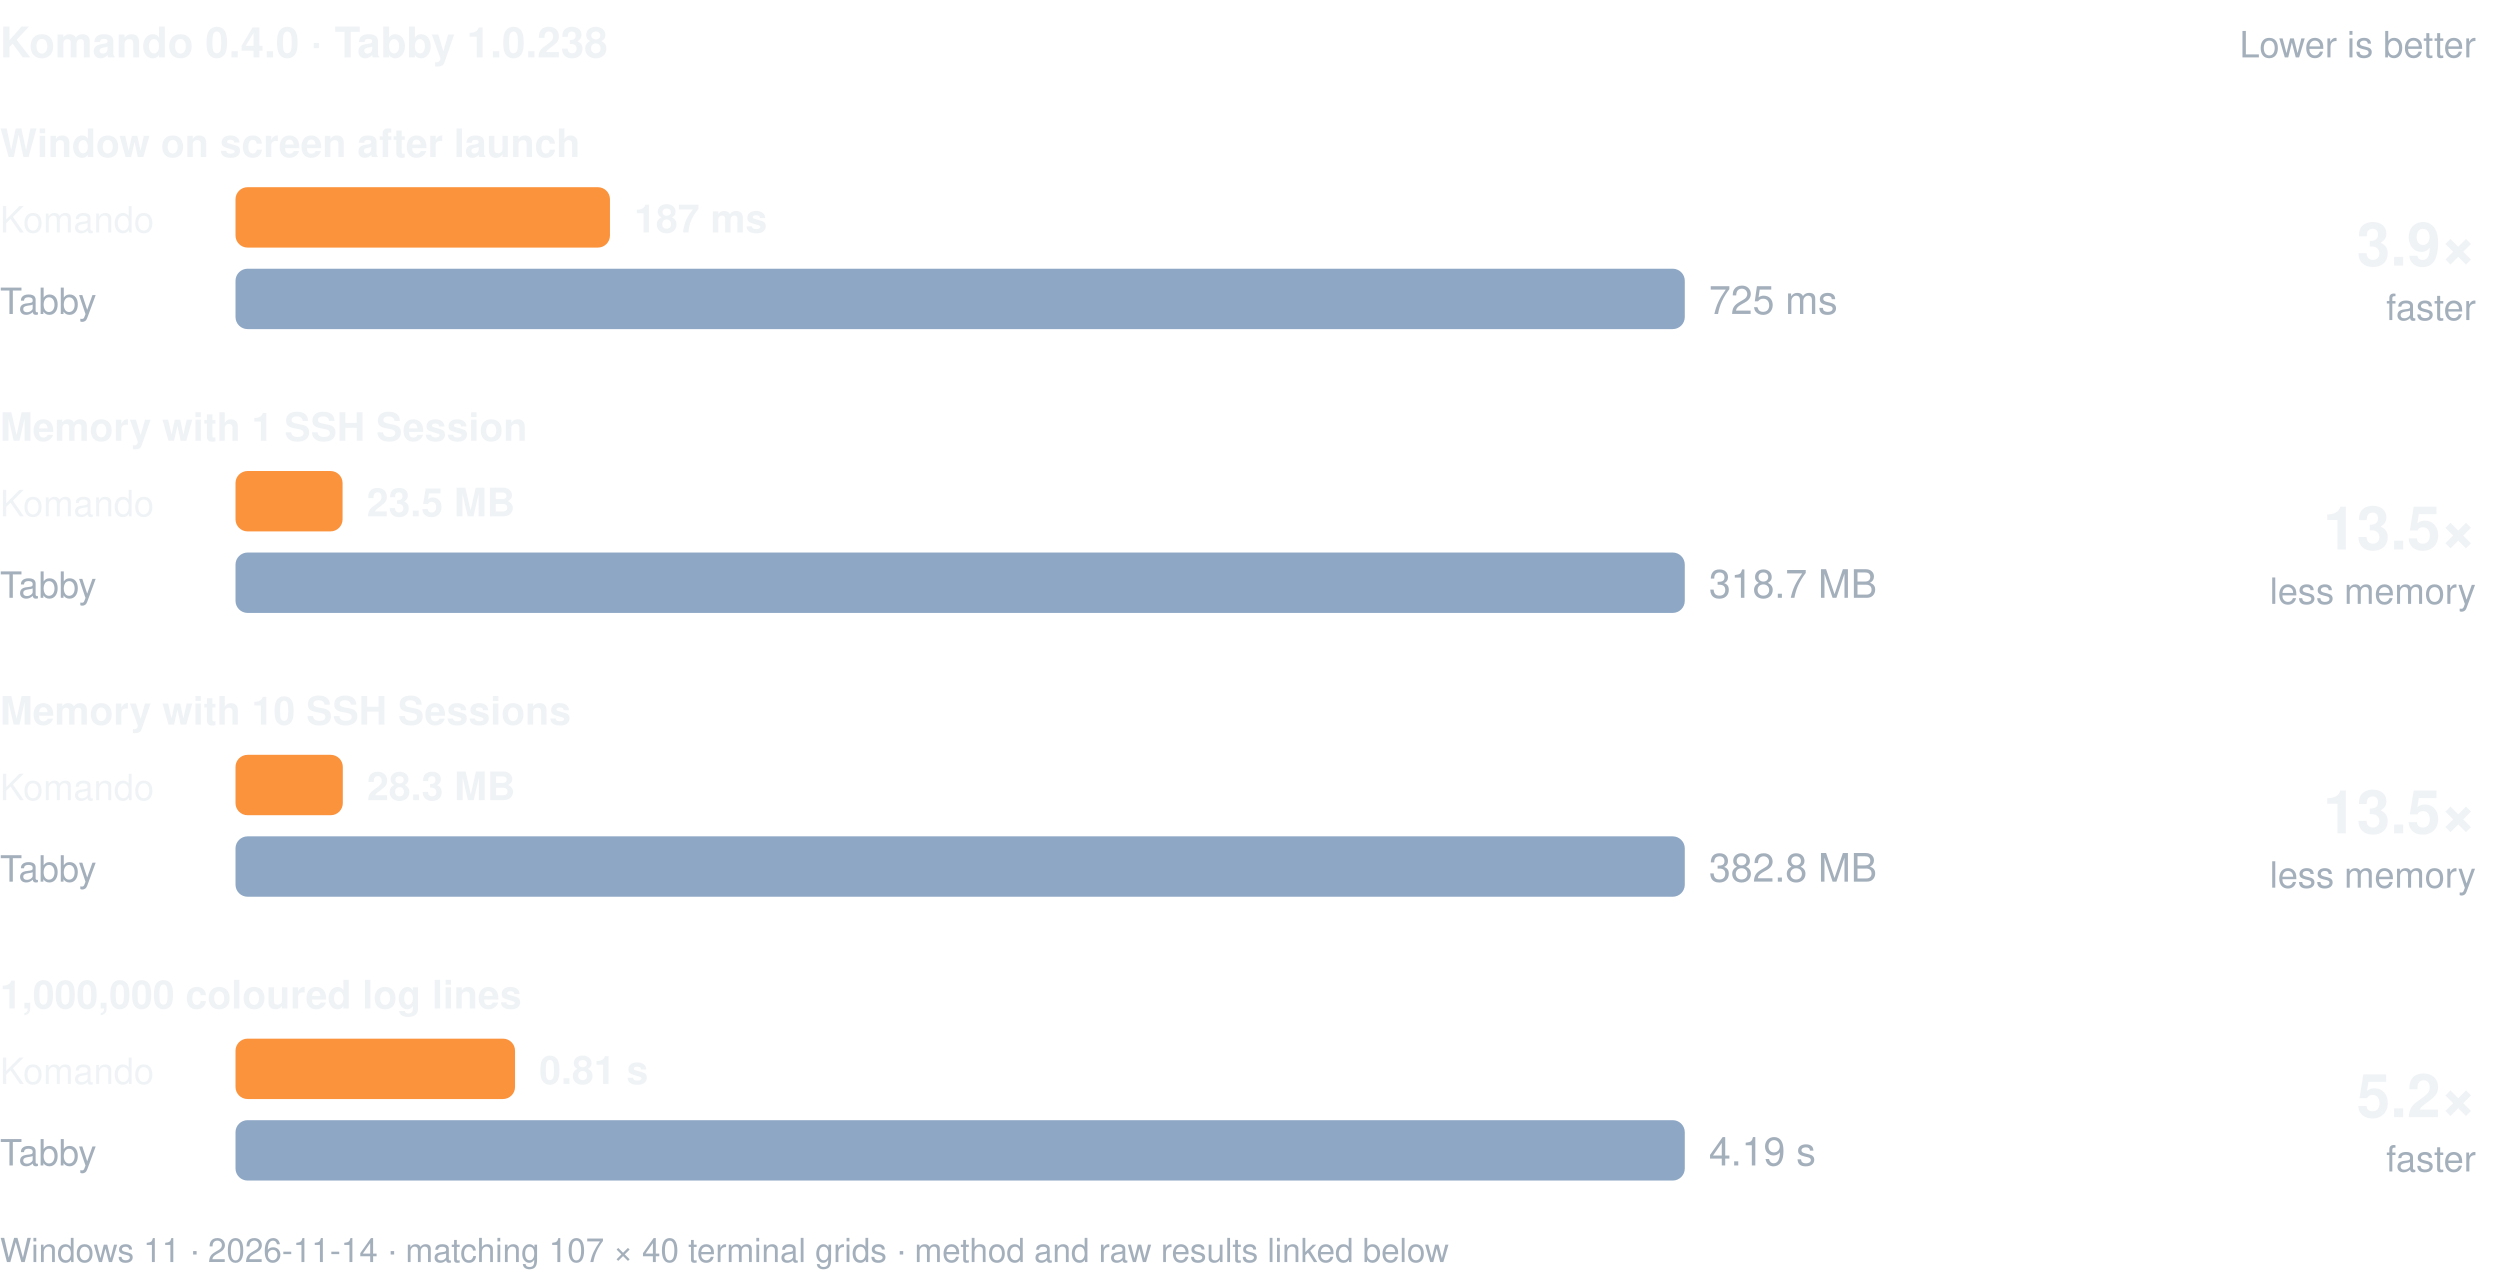
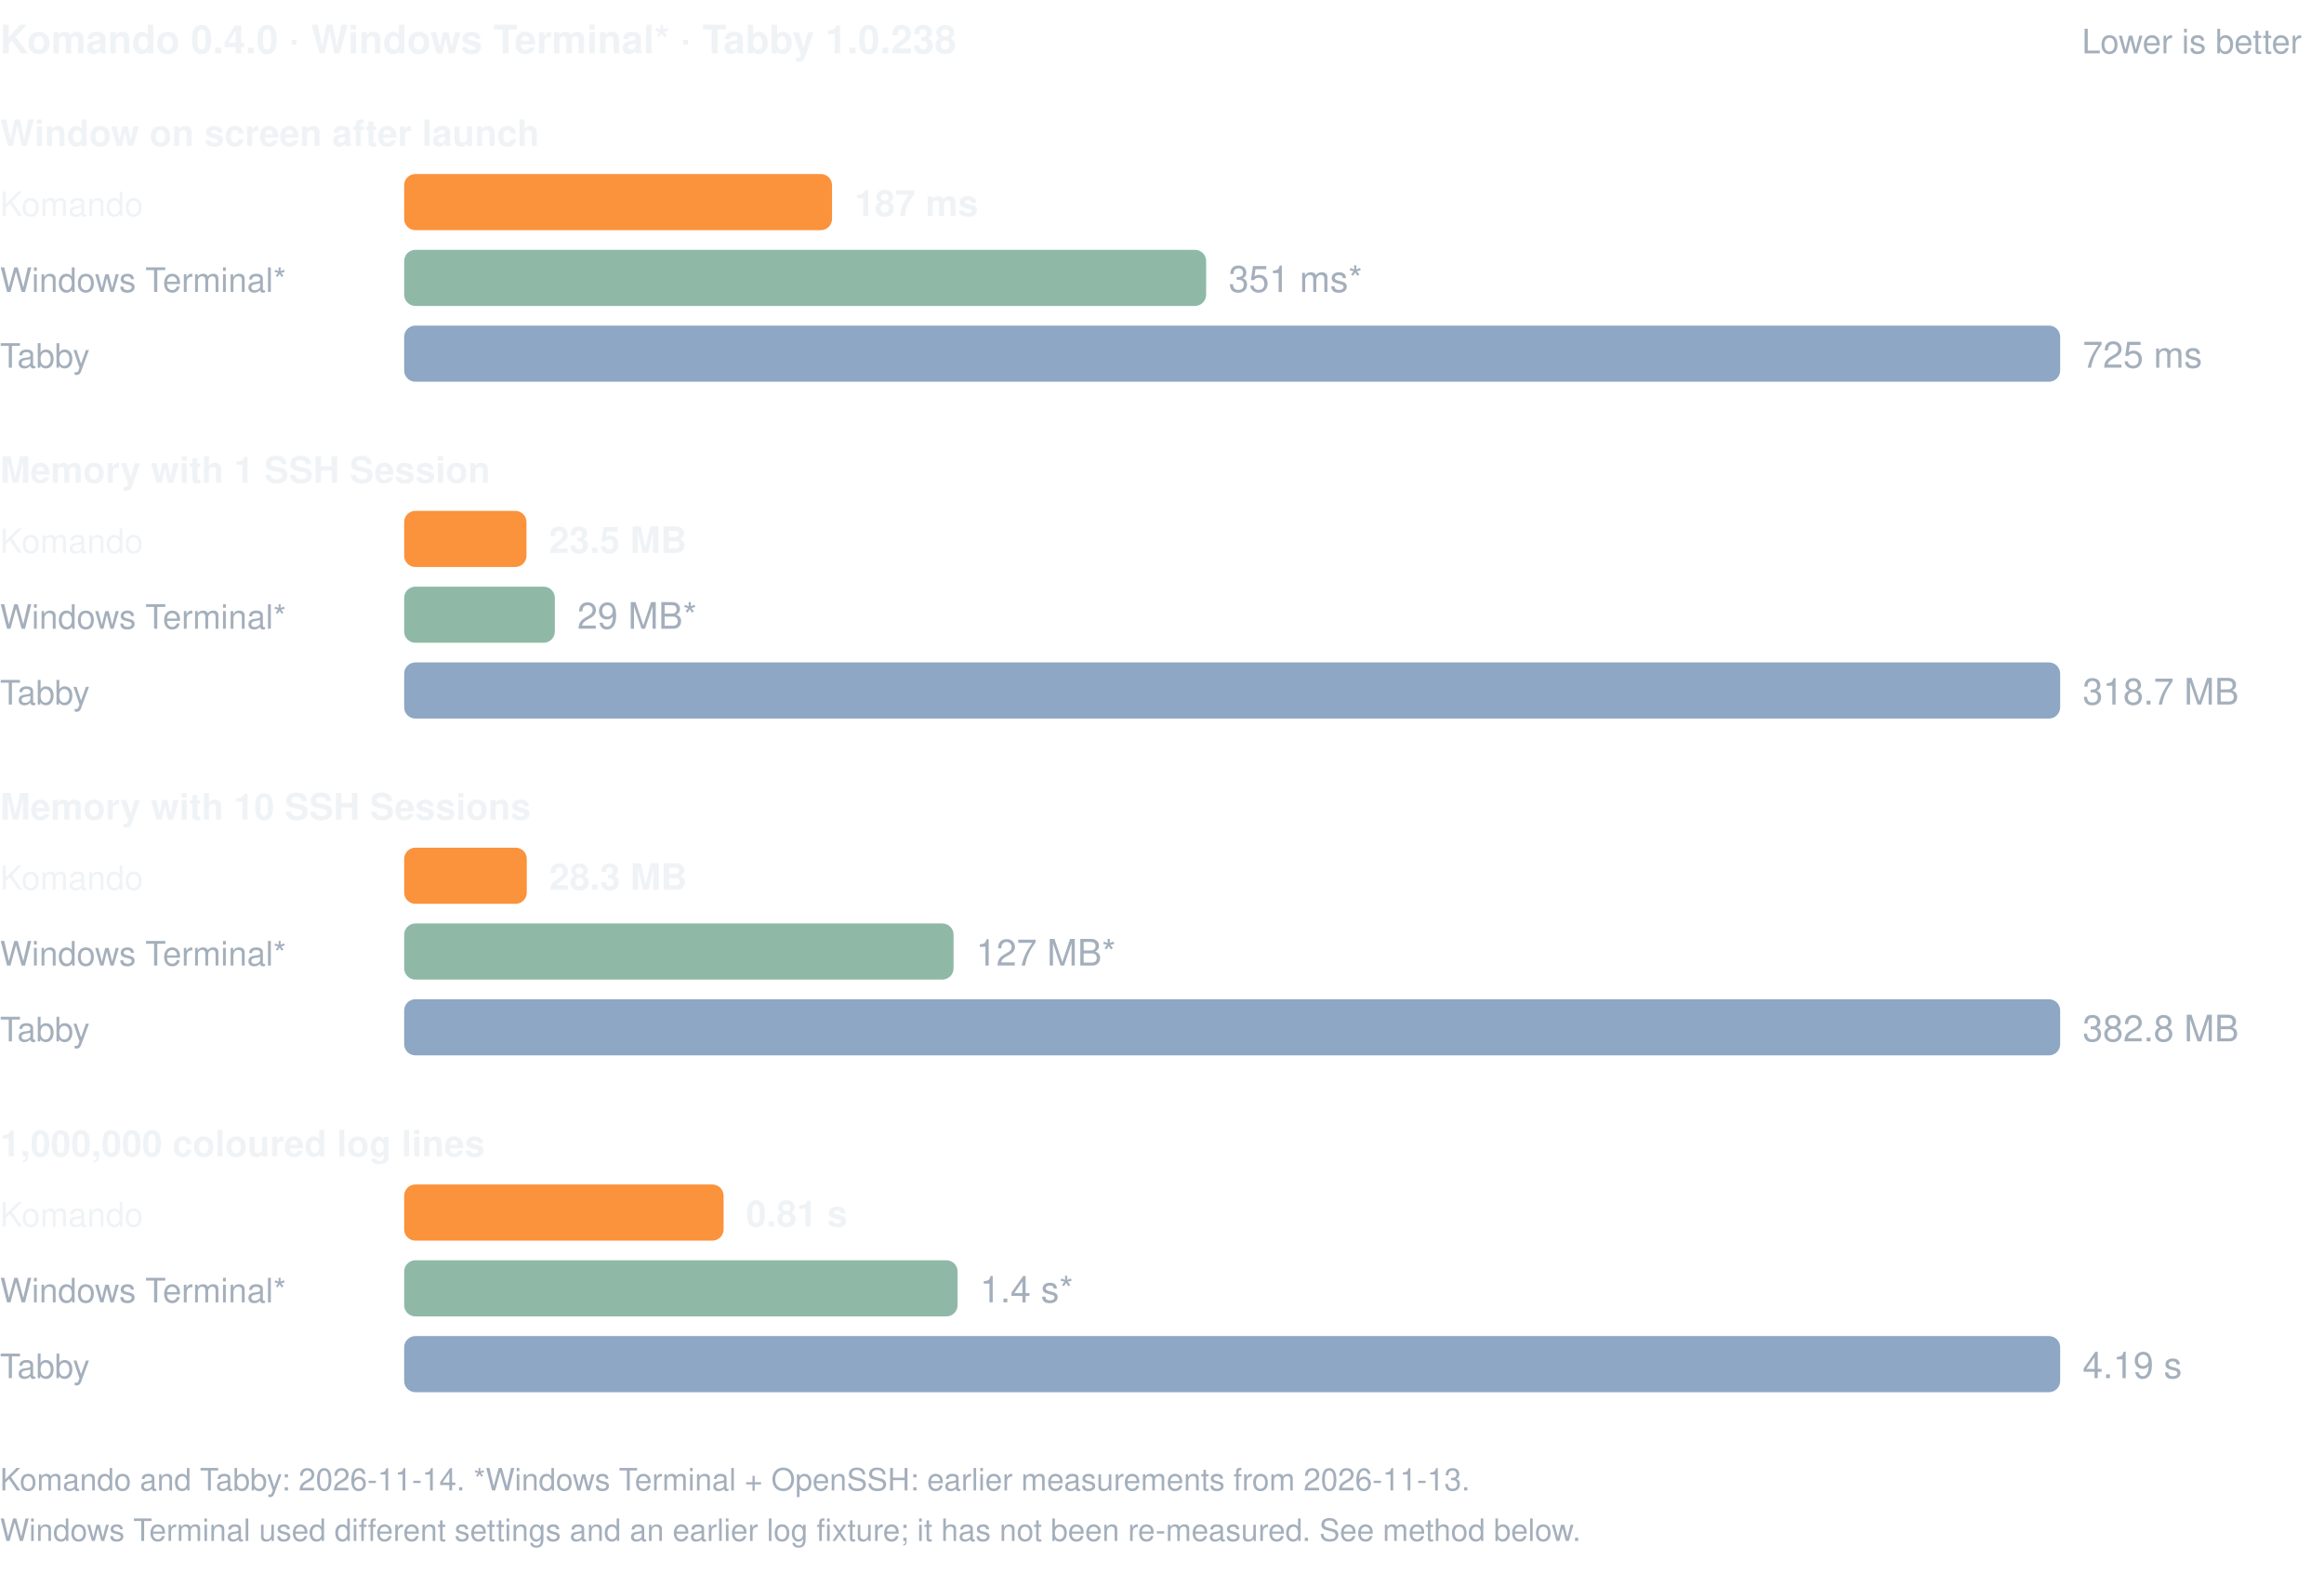
- <svg xmlns="http://www.w3.org/2000/svg" viewBox="0 0 828 426" width="828" height="426" font-family="-apple-system, BlinkMacSystemFont, Segoe UI, Helvetica, Arial, sans-serif" role="img" aria-labelledby="title desc">
-   <text x="0" y="19" fill="#f0f3f6" font-size="14" font-weight="600">Komando 0.4.0 · Tabby 1.0.238</text>
+ <svg xmlns="http://www.w3.org/2000/svg" viewBox="0 0 828 560" width="828" height="560" font-family="-apple-system, BlinkMacSystemFont, Segoe UI, Helvetica, Arial, sans-serif" role="img" aria-labelledby="title desc">
+   <text x="0" y="19" fill="#f0f3f6" font-size="14" font-weight="600">Komando 0.4.0 · Windows Terminal* · Tabby 1.0.238</text>
  <text x="820" y="19" text-anchor="end" fill="#a4afbc" font-size="12">Lower is better</text>
  <text x="0" y="52" fill="#f0f3f6" font-size="13" font-weight="600">Window on screen after launch</text>
-   <text x="820" y="88" text-anchor="end" fill="#f0f3f6" font-size="20" font-weight="700">3.9×</text>
-   <text x="820" y="106" text-anchor="end" fill="#a4afbc" font-size="12">faster</text>
  <text x="0" y="77" fill="#f0f3f6" font-size="12">Komando</text>
-   <rect x="78" y="62" width="124.02" height="20" rx="4" fill="#fb923c" />
-   <text x="210.02" y="77" fill="#f0f3f6" font-size="13" font-weight="700">187 ms</text>
-   <text x="0" y="104" fill="#a4afbc" font-size="12">Tabby</text>
-   <rect x="78" y="89" width="480.00" height="20" rx="4" fill="#8da7c5" />
-   <text x="566.00" y="104" fill="#a4afbc" font-size="13" font-weight="400">725 ms</text>
-   <text x="0" y="146" fill="#f0f3f6" font-size="13" font-weight="600">Memory with 1 SSH Session</text>
-   <text x="820" y="182" text-anchor="end" fill="#f0f3f6" font-size="20" font-weight="700">13.5×</text>
-   <text x="820" y="200" text-anchor="end" fill="#a4afbc" font-size="12">less memory</text>
-   <text x="0" y="171" fill="#f0f3f6" font-size="12">Komando</text>
-   <rect x="78" y="156" width="35.46" height="20" rx="4" fill="#fb923c" />
-   <text x="121.46" y="171" fill="#f0f3f6" font-size="13" font-weight="700">23.5 MB</text>
-   <text x="0" y="198" fill="#a4afbc" font-size="12">Tabby</text>
-   <rect x="78" y="183" width="480.00" height="20" rx="4" fill="#8da7c5" />
-   <text x="566.00" y="198" fill="#a4afbc" font-size="13" font-weight="400">318.7 MB</text>
-   <text x="0" y="240" fill="#f0f3f6" font-size="13" font-weight="600">Memory with 10 SSH Sessions</text>
-   <text x="820" y="276" text-anchor="end" fill="#f0f3f6" font-size="20" font-weight="700">13.5×</text>
-   <text x="820" y="294" text-anchor="end" fill="#a4afbc" font-size="12">less memory</text>
-   <text x="0" y="265" fill="#f0f3f6" font-size="12">Komando</text>
-   <rect x="78" y="250" width="35.54" height="20" rx="4" fill="#fb923c" />
-   <text x="121.54" y="265" fill="#f0f3f6" font-size="13" font-weight="700">28.3 MB</text>
-   <text x="0" y="292" fill="#a4afbc" font-size="12">Tabby</text>
-   <rect x="78" y="277" width="480.00" height="20" rx="4" fill="#8da7c5" />
-   <text x="566.00" y="292" fill="#a4afbc" font-size="13" font-weight="400">382.8 MB</text>
-   <text x="0" y="334" fill="#f0f3f6" font-size="13" font-weight="600">1,000,000 coloured log lines</text>
-   <text x="820" y="370" text-anchor="end" fill="#f0f3f6" font-size="20" font-weight="700">5.2×</text>
-   <text x="820" y="388" text-anchor="end" fill="#a4afbc" font-size="12">faster</text>
-   <text x="0" y="359" fill="#f0f3f6" font-size="12">Komando</text>
-   <rect x="78" y="344" width="92.58" height="20" rx="4" fill="#fb923c" />
-   <text x="178.58" y="359" fill="#f0f3f6" font-size="13" font-weight="700">0.81 s</text>
-   <text x="0" y="386" fill="#a4afbc" font-size="12">Tabby</text>
-   <rect x="78" y="371" width="480.00" height="20" rx="4" fill="#8da7c5" />
-   <text x="566.00" y="386" fill="#a4afbc" font-size="13" font-weight="400">4.19 s</text>
-   <text x="0" y="418" fill="#a4afbc" font-size="11">Windows 11 · 2026-11-14 · matching 107 × 40 terminal grids · method and raw results linked below</text>
+   <rect x="144" y="62" width="152.44" height="20" rx="4" fill="#fb923c" />
+   <text x="304.44" y="77" fill="#f0f3f6" font-size="13" font-weight="700">187 ms</text>
+   <text x="0" y="104" fill="#a4afbc" font-size="12">Windows Terminal*</text>
+   <rect x="144" y="89" width="285.73" height="20" rx="4" fill="#8fb9a6" />
+   <text x="437.73" y="104" fill="#a4afbc" font-size="13" font-weight="400">351 ms*</text>
+   <text x="0" y="131" fill="#a4afbc" font-size="12">Tabby</text>
+   <rect x="144" y="116" width="590.00" height="20" rx="4" fill="#8da7c5" />
+   <text x="742.00" y="131" fill="#a4afbc" font-size="13" font-weight="400">725 ms</text>
+   <text x="0" y="172" fill="#f0f3f6" font-size="13" font-weight="600">Memory with 1 SSH Session</text>
+   <text x="0" y="197" fill="#f0f3f6" font-size="12">Komando</text>
+   <rect x="144" y="182" width="43.58" height="20" rx="4" fill="#fb923c" />
+   <text x="195.58" y="197" fill="#f0f3f6" font-size="13" font-weight="700">23.5 MB</text>
+   <text x="0" y="224" fill="#a4afbc" font-size="12">Windows Terminal*</text>
+   <rect x="144" y="209" width="53.68" height="20" rx="4" fill="#8fb9a6" />
+   <text x="205.68" y="224" fill="#a4afbc" font-size="13" font-weight="400">29 MB*</text>
+   <text x="0" y="251" fill="#a4afbc" font-size="12">Tabby</text>
+   <rect x="144" y="236" width="590.00" height="20" rx="4" fill="#8da7c5" />
+   <text x="742.00" y="251" fill="#a4afbc" font-size="13" font-weight="400">318.7 MB</text>
+   <text x="0" y="292" fill="#f0f3f6" font-size="13" font-weight="600">Memory with 10 SSH Sessions</text>
+   <text x="0" y="317" fill="#f0f3f6" font-size="12">Komando</text>
+   <rect x="144" y="302" width="43.68" height="20" rx="4" fill="#fb923c" />
+   <text x="195.68" y="317" fill="#f0f3f6" font-size="13" font-weight="700">28.3 MB</text>
+   <text x="0" y="344" fill="#a4afbc" font-size="12">Windows Terminal*</text>
+   <rect x="144" y="329" width="195.74" height="20" rx="4" fill="#8fb9a6" />
+   <text x="347.74" y="344" fill="#a4afbc" font-size="13" font-weight="400">127 MB*</text>
+   <text x="0" y="371" fill="#a4afbc" font-size="12">Tabby</text>
+   <rect x="144" y="356" width="590.00" height="20" rx="4" fill="#8da7c5" />
+   <text x="742.00" y="371" fill="#a4afbc" font-size="13" font-weight="400">382.8 MB</text>
+   <text x="0" y="412" fill="#f0f3f6" font-size="13" font-weight="600">1,000,000 coloured log lines</text>
+   <text x="0" y="437" fill="#f0f3f6" font-size="12">Komando</text>
+   <rect x="144" y="422" width="113.80" height="20" rx="4" fill="#fb923c" />
+   <text x="265.80" y="437" fill="#f0f3f6" font-size="13" font-weight="700">0.81 s</text>
+   <text x="0" y="464" fill="#a4afbc" font-size="12">Windows Terminal*</text>
+   <rect x="144" y="449" width="197.17" height="20" rx="4" fill="#8fb9a6" />
+   <text x="349.17" y="464" fill="#a4afbc" font-size="13" font-weight="400">1.4 s*</text>
+   <text x="0" y="491" fill="#a4afbc" font-size="12">Tabby</text>
+   <rect x="144" y="476" width="590.00" height="20" rx="4" fill="#8da7c5" />
+   <text x="742.00" y="491" fill="#a4afbc" font-size="13" font-weight="400">4.19 s</text>
+   <text x="0" y="531" fill="#a4afbc" font-size="11">Komando and Tabby: 2026-11-14. *Windows Terminal + OpenSSH: earlier measurements from 2026-11-13.</text>
+   <text x="0" y="549" fill="#a4afbc" font-size="11">Windows Terminal used different settings and an earlier log fixture; it has not been re-measured. See method below.</text>
</svg>
